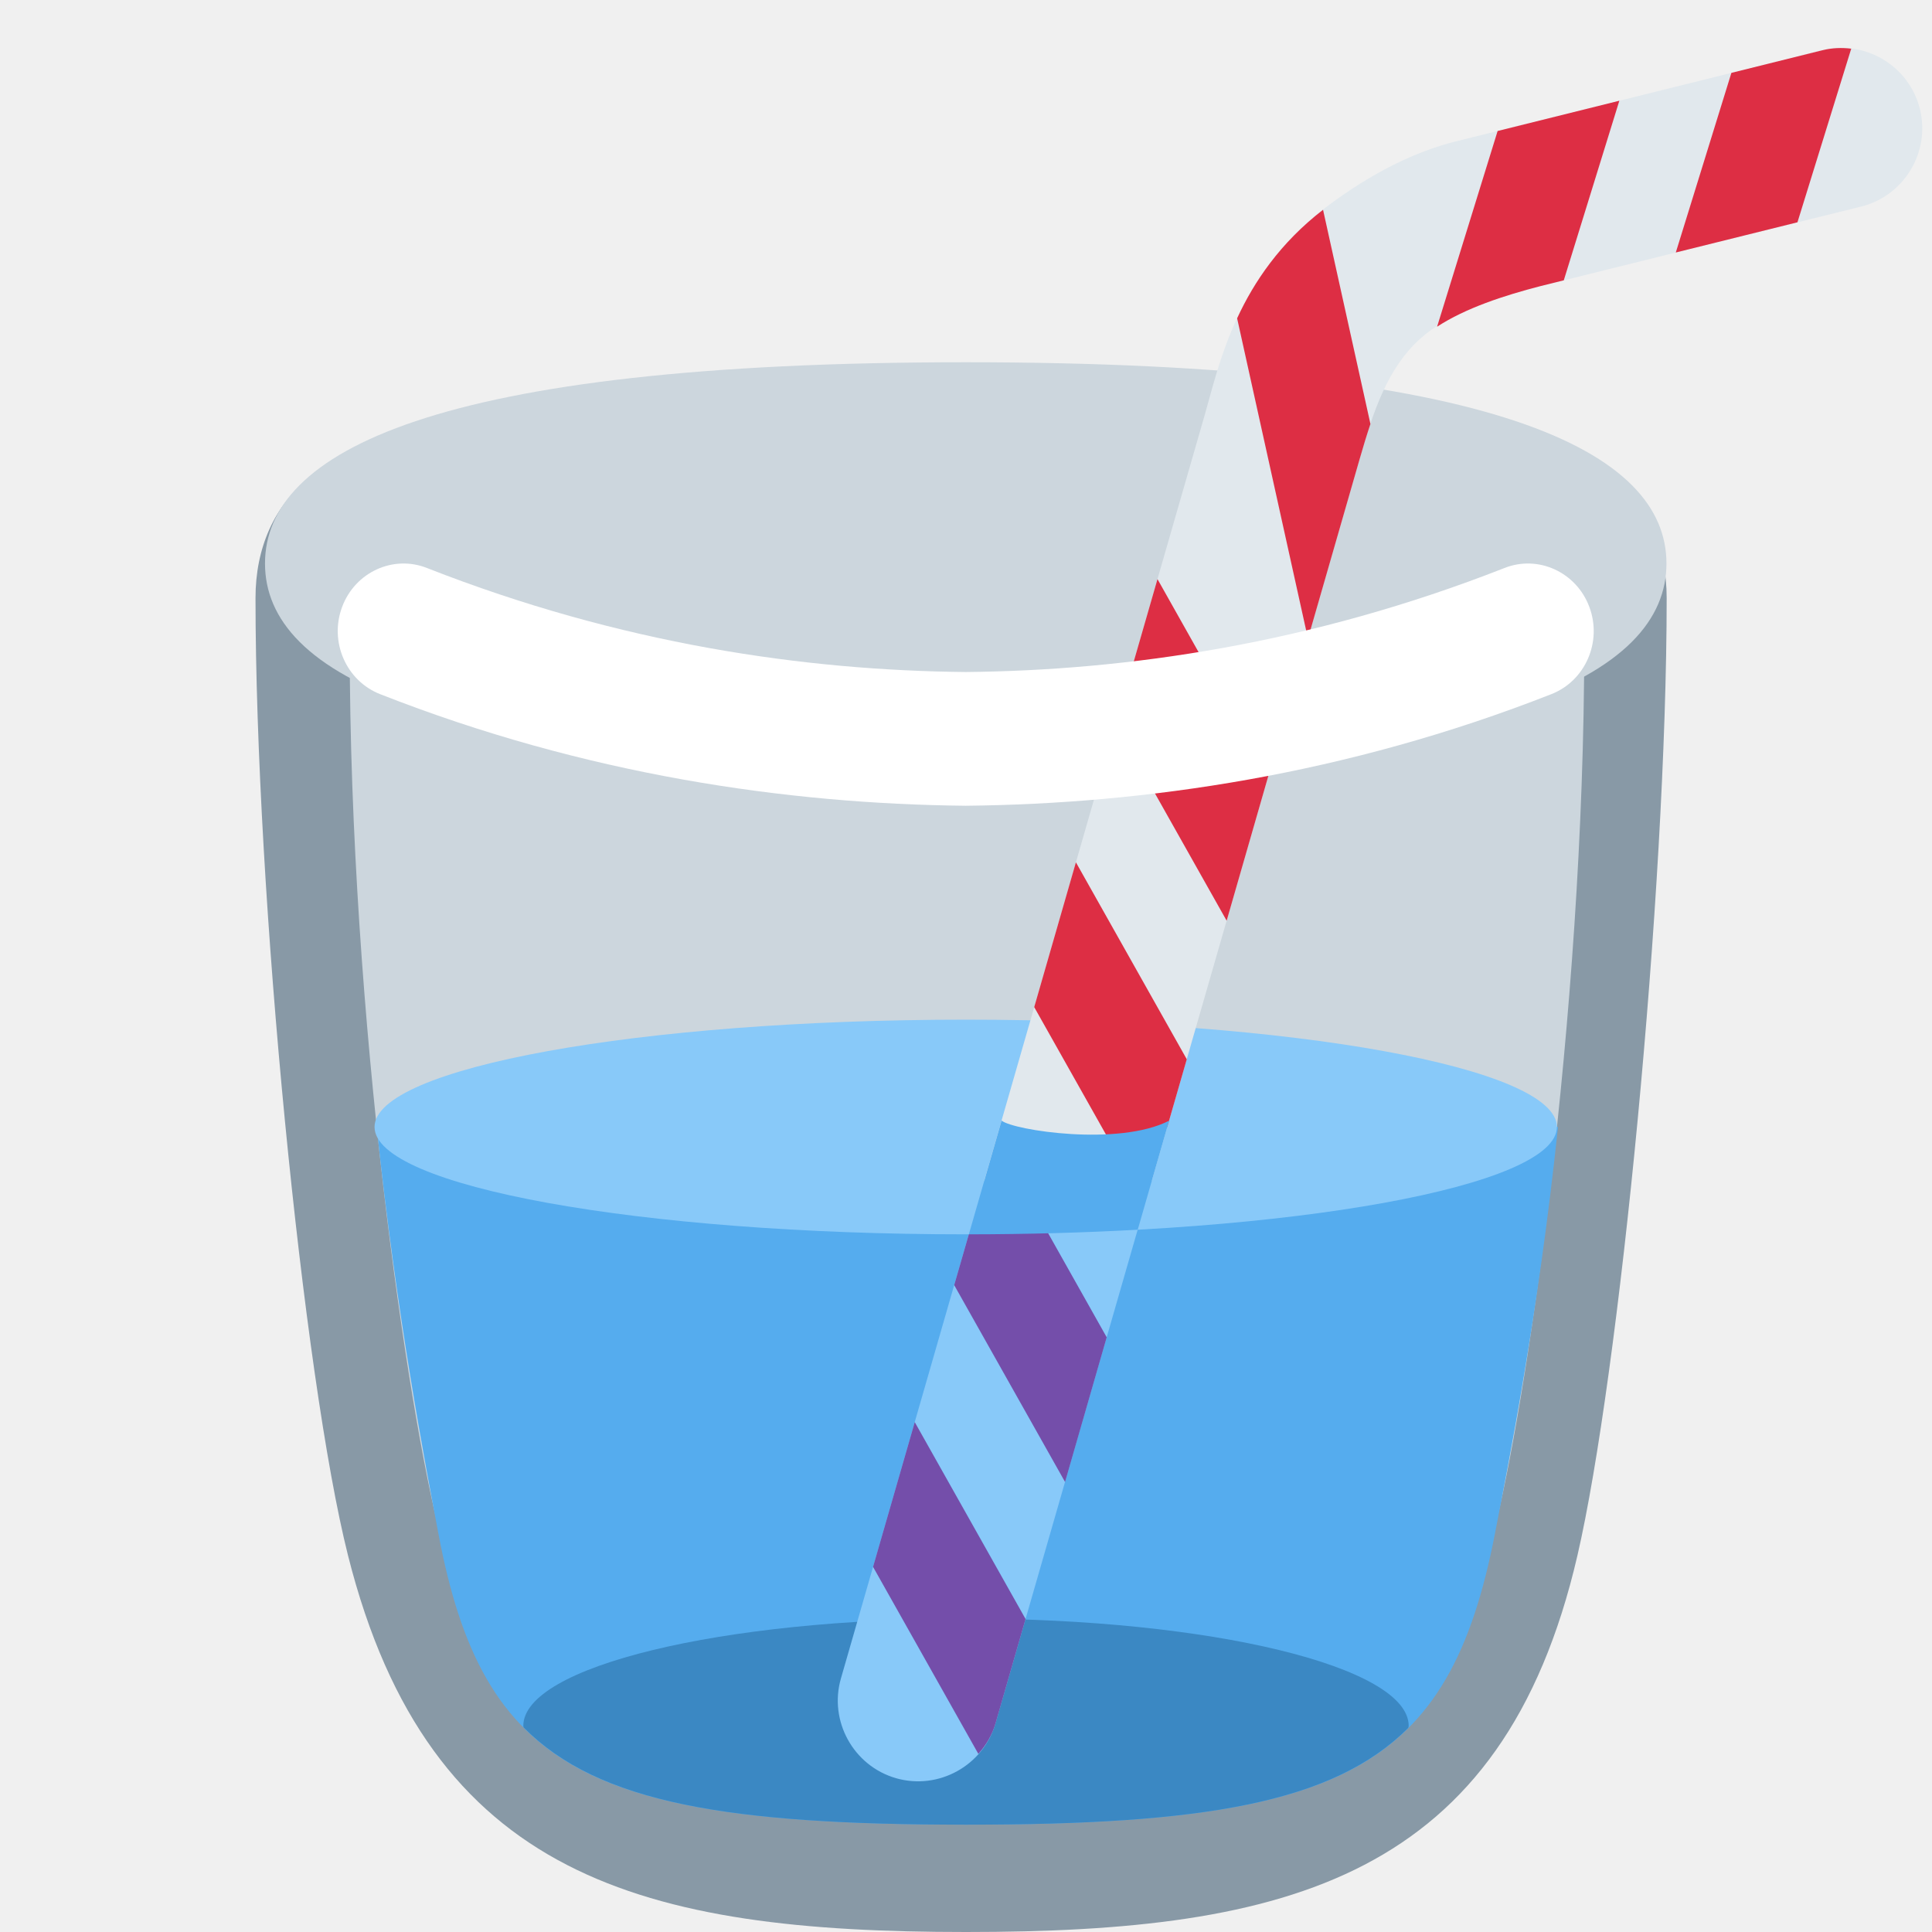
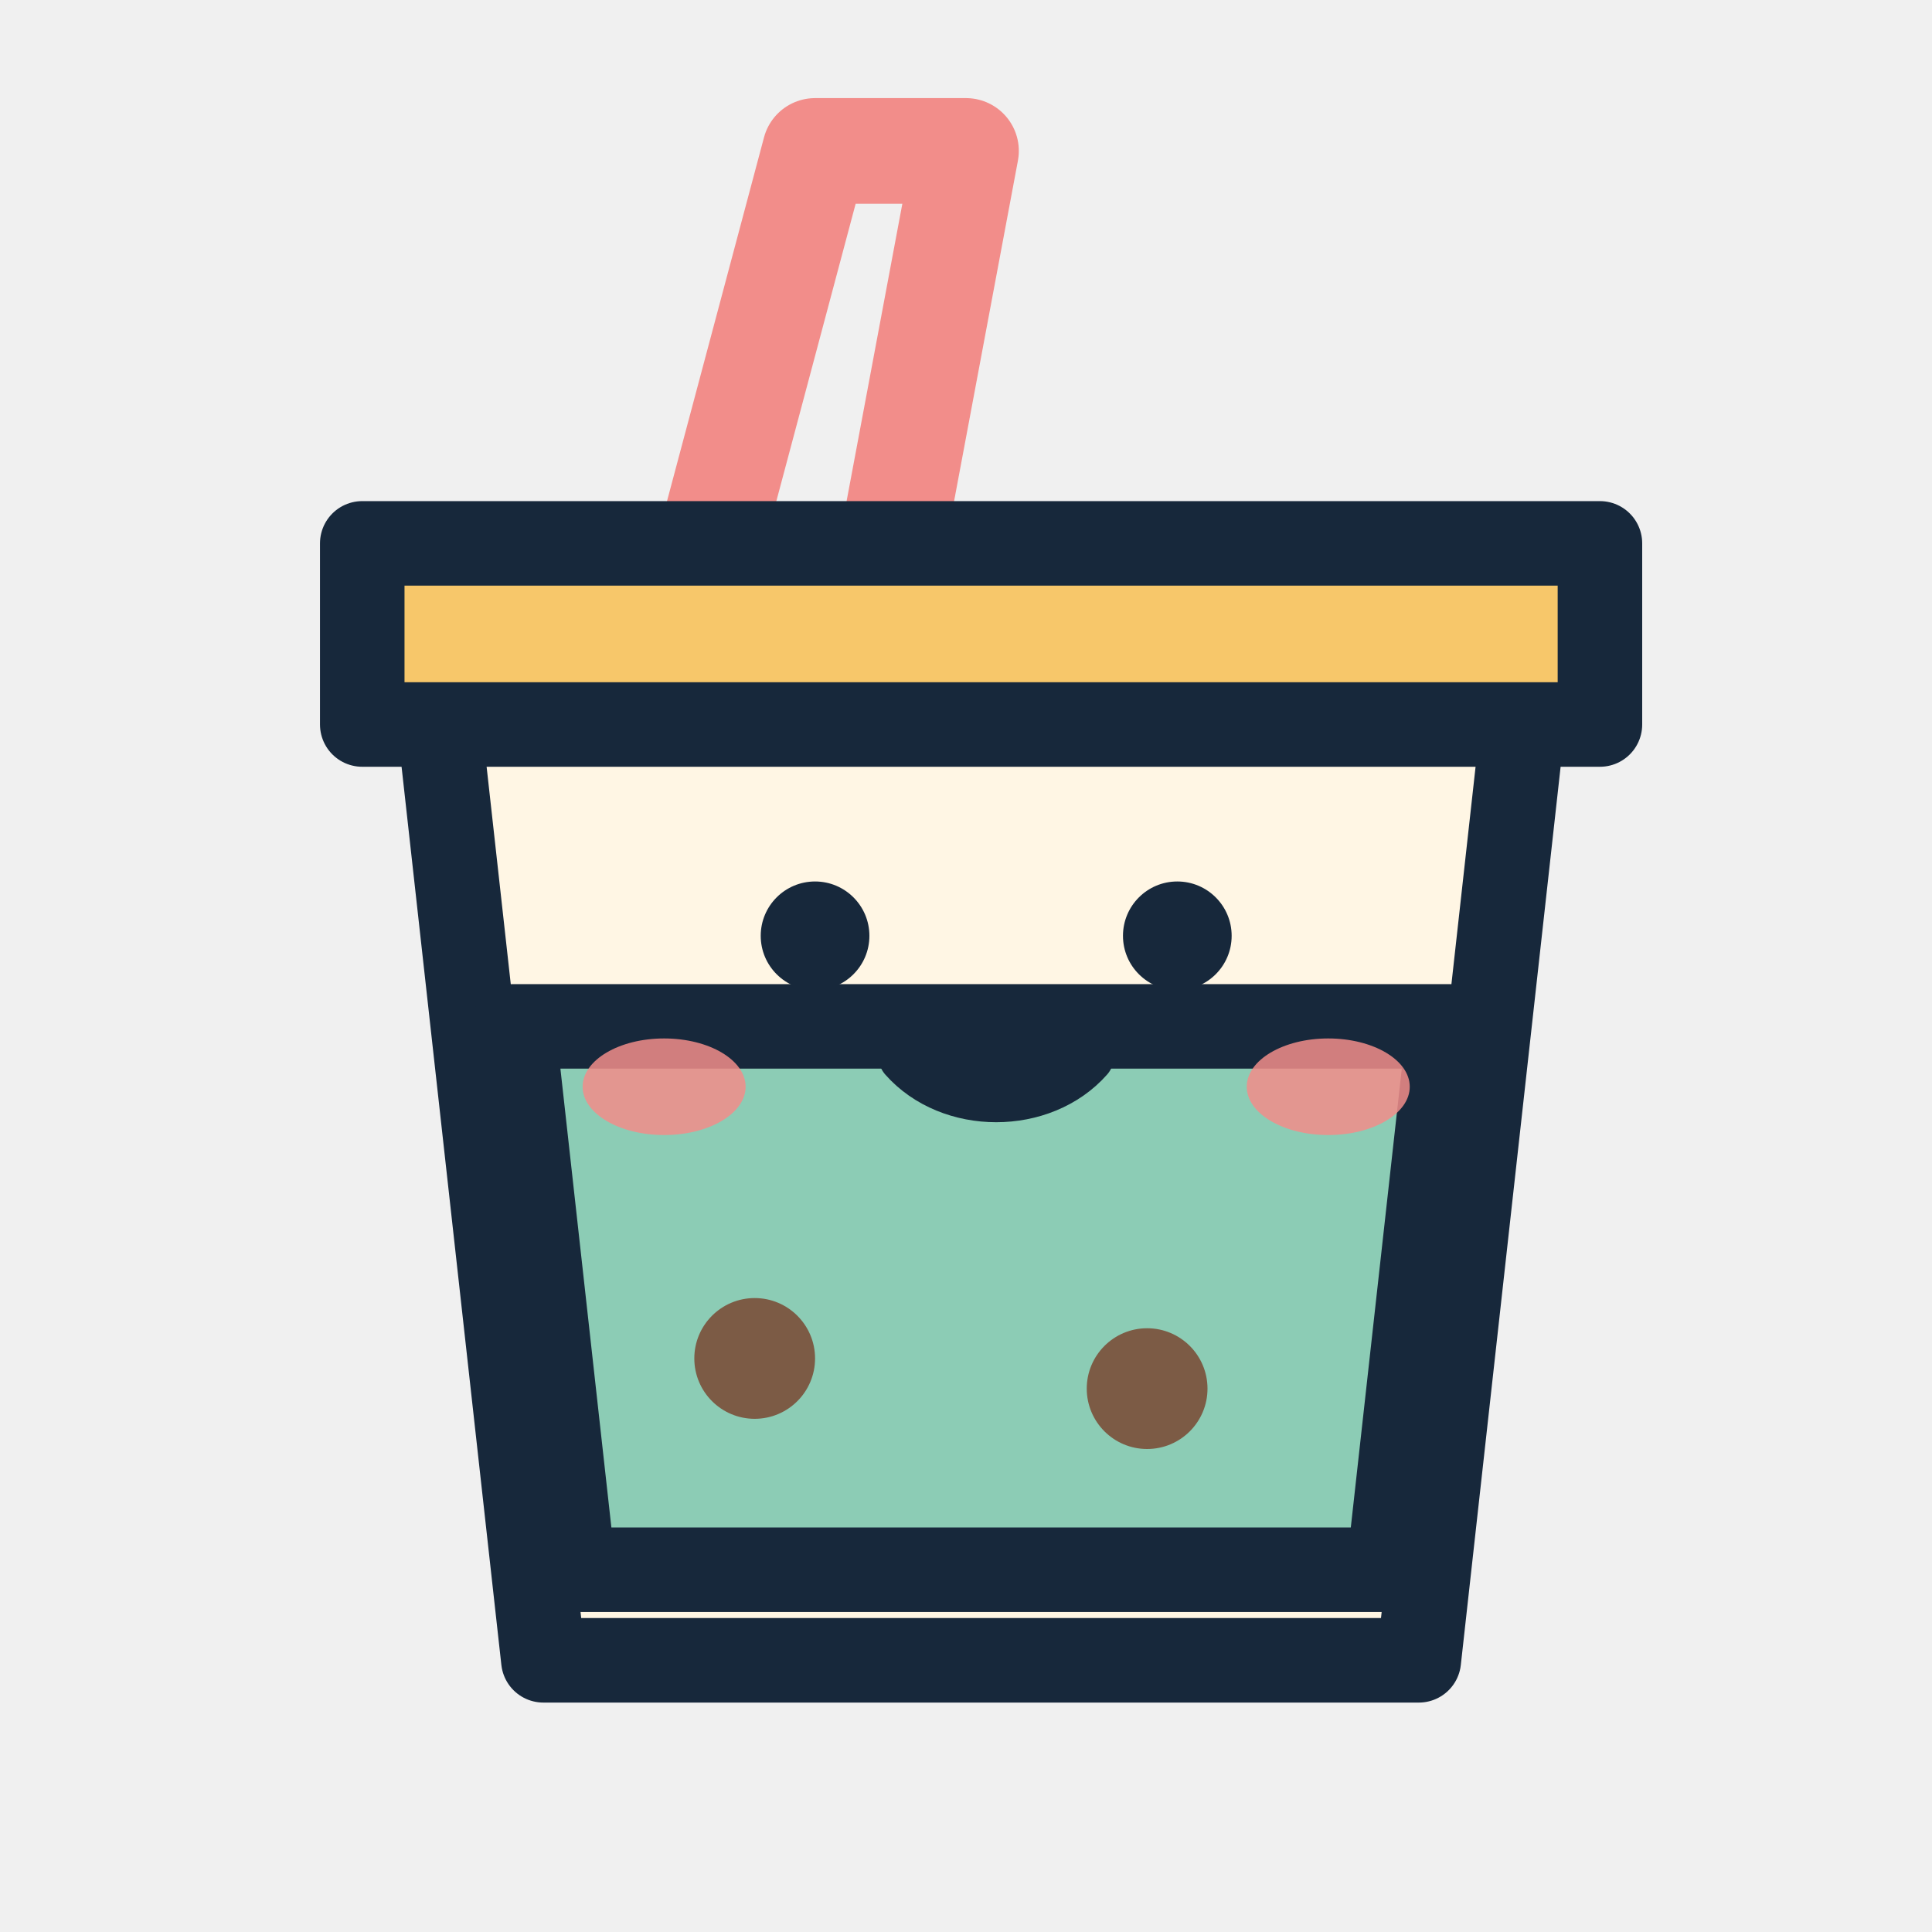
- <svg xmlns="http://www.w3.org/2000/svg" viewBox="0 0 36 36">
-   <path fill="#8899A6" d="M26.864 8H18v28c6 0 10-1 11.393-7.015.774-3.342 1.663-12.335 1.663-17.841C31.056 9.279 29.623 8 26.864 8zM8.892 8H18v28c-6 0-10-1-11.515-7.015-.838-3.327-1.724-12.335-1.724-17.841C4.761 9.279 6.132 8 8.892 8z" />
-   <path fill="#CCD6DD" d="M31.052 10.5c0 2.071-3.13 3.75-13.057 3.75-9.926 0-13.057-1.679-13.057-3.75 0-2.072 3.131-3.75 13.057-3.75 9.927 0 13.057 1.678 13.057 3.75z" />
-   <path fill="#CCD6DD" d="M18.025 12.997L6.516 12c0 7 1.104 14.382 1.681 16.572C8.859 31.081 11 30.981 18 30.998V31v-.002c7-.018 9.166.083 9.827-2.426C28.405 26.382 29.52 19 29.52 12l-11.495.997z" />
-   <path fill="#55ACEE" d="M18 21v13c7 0 9-1 9.857-5.428.241-1.243.807-4.075 1.174-7.572H18zM7.019 21c.366 3.497.915 6.327 1.149 7.572C9 33 11 34 18 34V21H7.019z" />
-   <path fill="#3B88C3" d="M18 30.16c-4.556 0-8.249.895-8.249 2 0 .009.005.018.006.028C11.154 33.598 13.578 34 18 34c4.413 0 6.836-.4 8.241-1.803.001-.012.008-.024.008-.037 0-1.105-3.693-2-8.249-2z" />
-   <ellipse fill="#88C9F9" cx="17.995" cy="21" rx="11.016" ry="2" />
-   <path fill="#E1E8ED" d="M33.958.936l-6.824 1.697c-.751.187-1.565.577-2.44 1.239-1.643 1.243-1.978 2.93-2.246 3.861L18.34 22h3.122L25.33 8.564c.264-.916.526-1.702 1.129-2.249.534-.484 1.417-.769 2.244-.983l5.977-1.483c.801-.199 1.293-1.016 1.095-1.817-.199-.802-1.016-1.295-1.817-1.096z" />
-   <path fill="#88C9F9" d="M18.34 22l-2.671 9.277c-.228.793.234 1.628 1.026 1.857.793.228 1.628-.234 1.856-1.026L21.462 22H18.34z" />
-   <path fill="#744EAA" d="M18.641 22.677l-.588.322-.273.947 2.066 3.669.776-2.696-1.261-2.241z" />
-   <path fill="#DD2E44" d="M27.906 2.441l-1.128 3.647c.531-.347 1.242-.58 1.927-.757l.434-.108 1.035-3.346-2.268.564z" />
-   <path fill="#744EAA" d="M17.045 26.499l-.777 2.697 1.962 3.485c.144-.162.258-.353.322-.574l.558-1.939-2.065-3.669z" />
-   <path fill="#DD2E44" d="M20.048 16.068l-.777 2.698 1.381 2.452.472.105.626-.323.364-1.262zM34.495.907c-.175-.021-.356-.016-.537.029l-1.696.422-1.036 3.347 2.267-.563L34.495.907zM20.791 13.488l2.066 3.668.776-2.696-2.065-3.669zm3.862-9.579c-.798.617-1.285 1.338-1.601 2.022l1.32 5.968.96-3.335c.066-.23.133-.452.204-.664l-.883-3.991z" />
-   <path fill="#55ACEE" d="M18.663 20.881L18.053 23c1.094-.001 2.15-.031 3.147-.086l.585-2.032c-.938.483-2.894.181-3.122-.001z" />
-   <path fill="#FFF" d="M29.615 11.309c-.242-.649-.954-.975-1.584-.724-3.606 1.416-7.044 1.909-10.036 1.937v2.492c3.333-.034 7.089-.577 10.913-2.08.633-.248.95-.976.707-1.625zm-23.24 0c.242-.649.954-.975 1.584-.724 3.606 1.416 7.044 1.909 10.036 1.937v2.492c-3.333-.034-7.089-.577-10.913-2.08-.632-.248-.95-.976-.707-1.625z" />
+ <svg xmlns="http://www.w3.org/2000/svg" viewBox="0 0 64 64">
+   <g stroke="#17283B" stroke-width="2.8" stroke-linecap="round" stroke-linejoin="round">
+     <path d="m23 20 4-15h5l-3 16" fill="none" stroke="#F28D8A" stroke-width="3.5" />
+     <path fill="#FFF6E4" d="M14 19h37l-4 36H18z" />
+     <path fill="#8CCCB5" d="M17 34h31l-2 18H19z" />
+     <path fill="#F7C76A" d="M12 18h41v6H12z" />
+   </g>
+   <g fill="#17283B">
+     <circle cx="27" cy="31" r="1.8" />
+     <circle cx="39" cy="31" r="1.8" />
+   </g>
+   <path d="M30 35c1.5 1.7 4.5 1.7 6 0" fill="none" stroke="#17283B" stroke-width="1.8" stroke-linecap="round" />
+   <g fill="#F28D8A" opacity=".85">
+     <ellipse cx="22" cy="36" rx="2.7" ry="1.6" />
+     <ellipse cx="44" cy="36" rx="2.7" ry="1.6" />
+   </g>
+   <circle cx="25" cy="45" r="2" fill="#7C5B45" />
+   <circle cx="38" cy="46" r="2" fill="#7C5B45" />
</svg>
